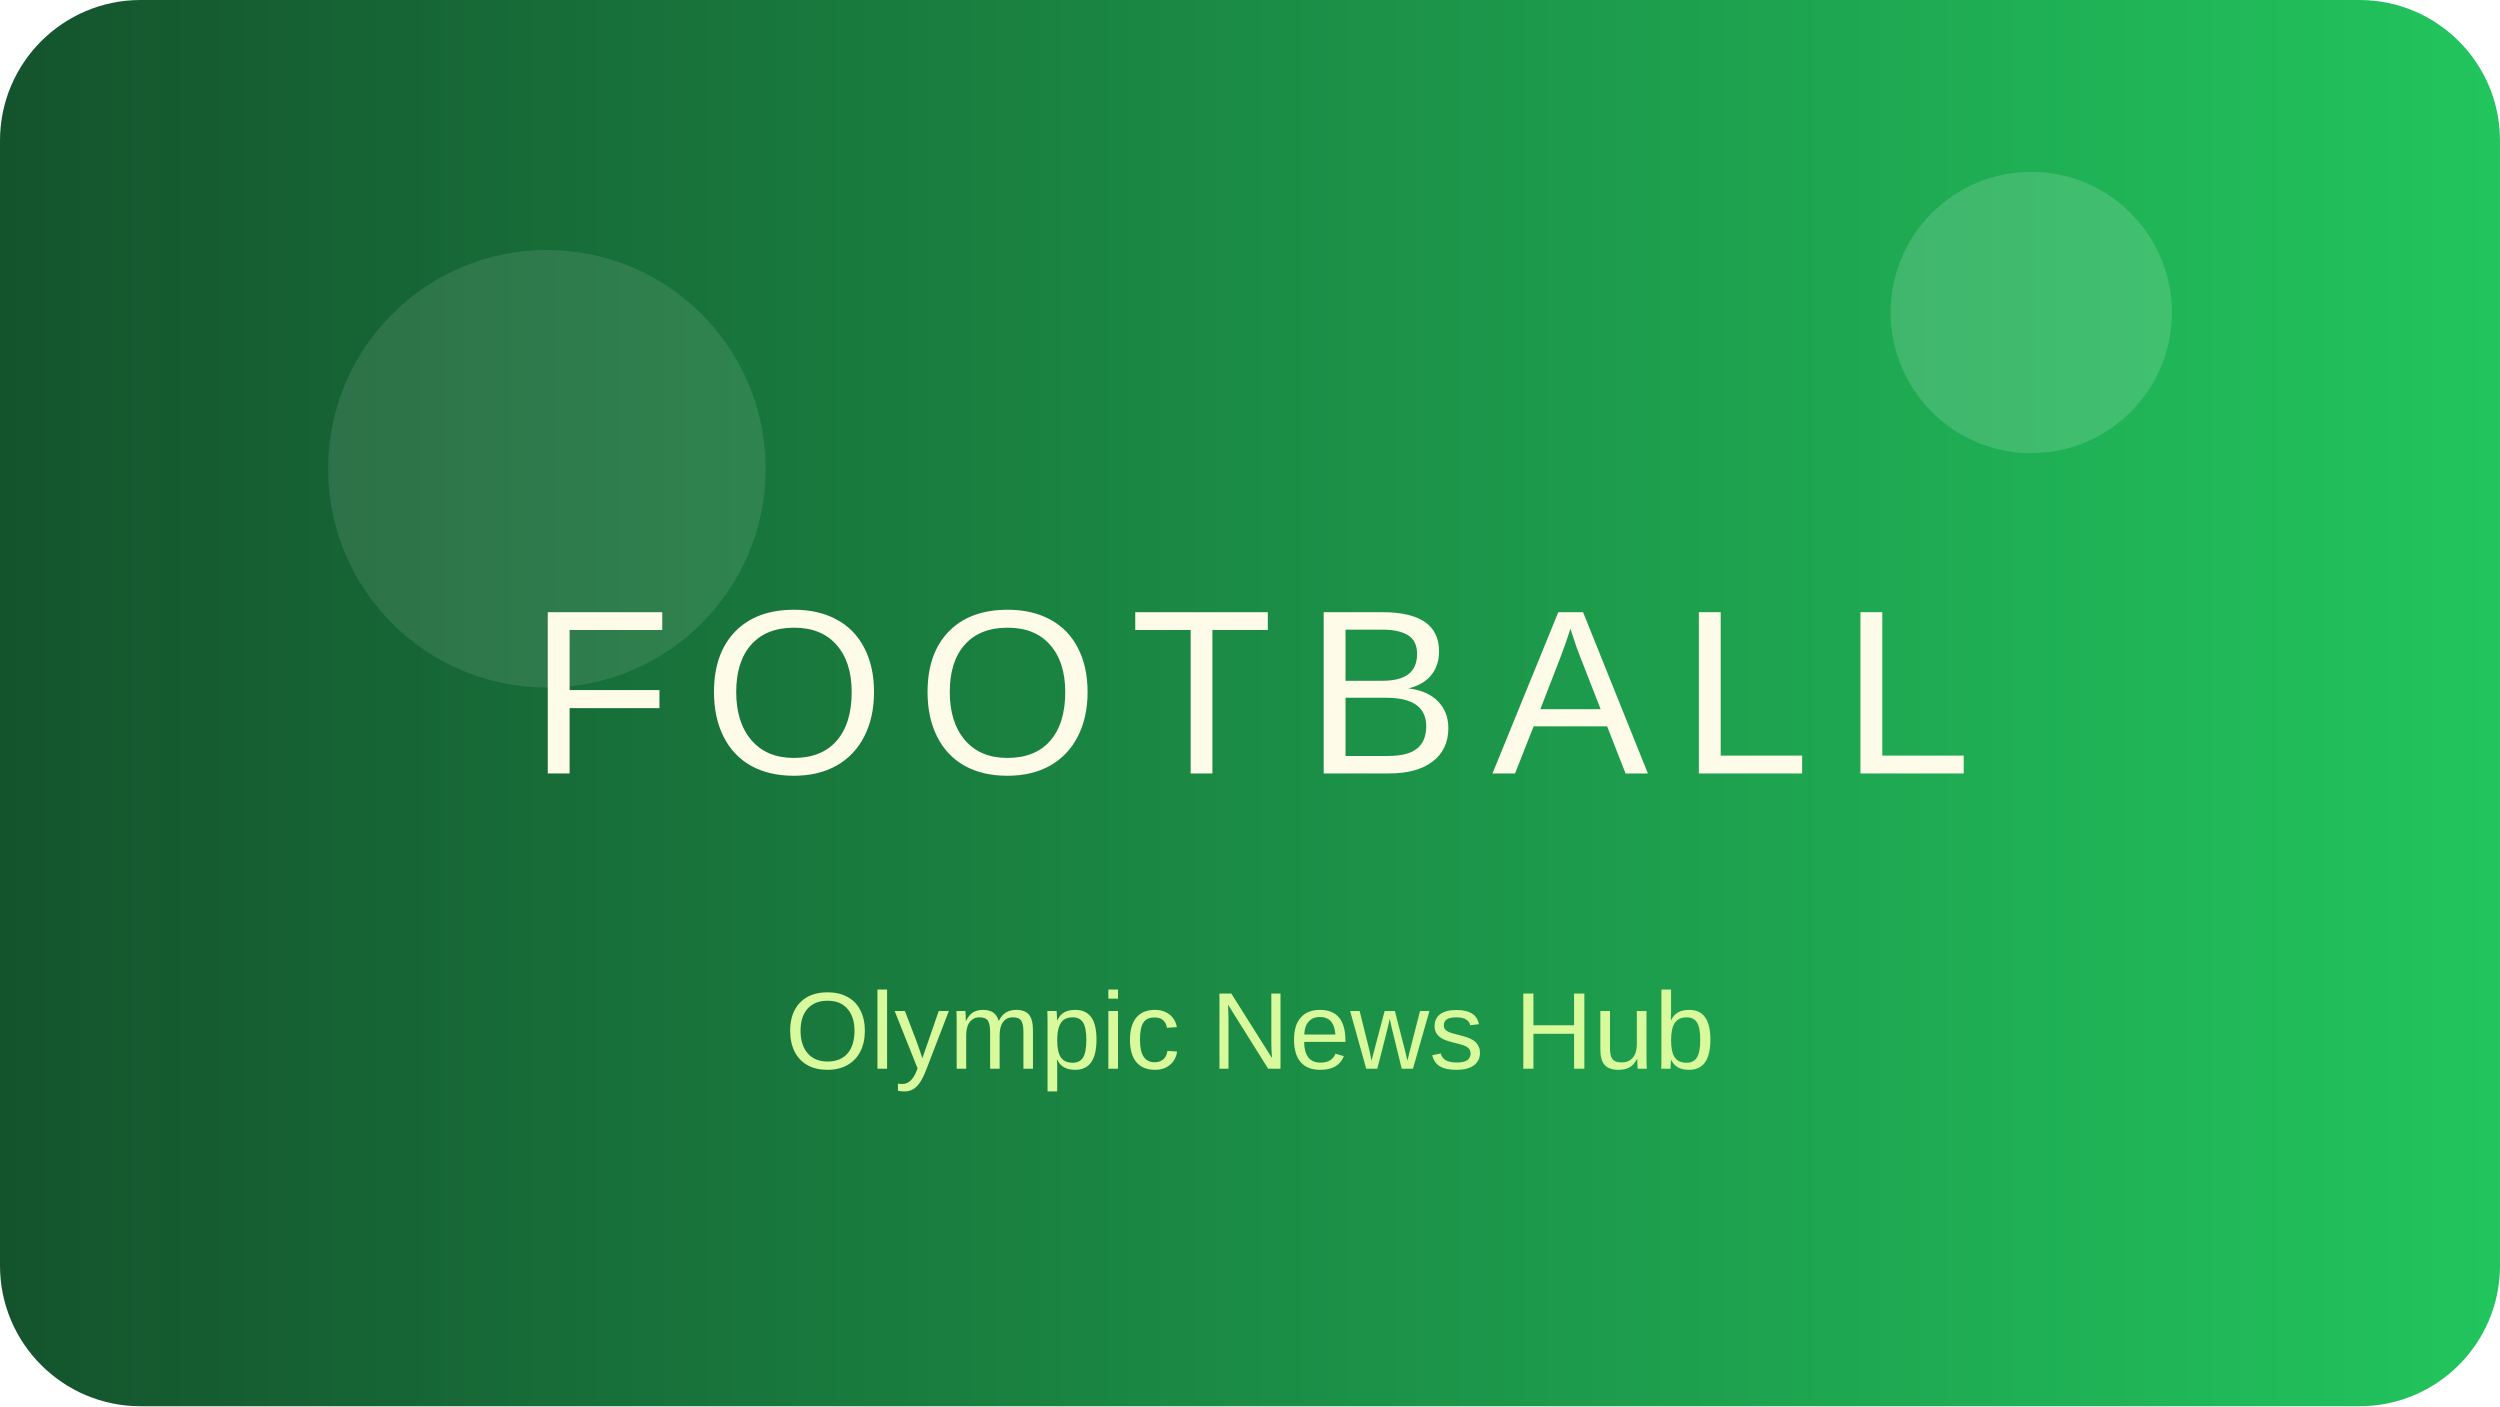
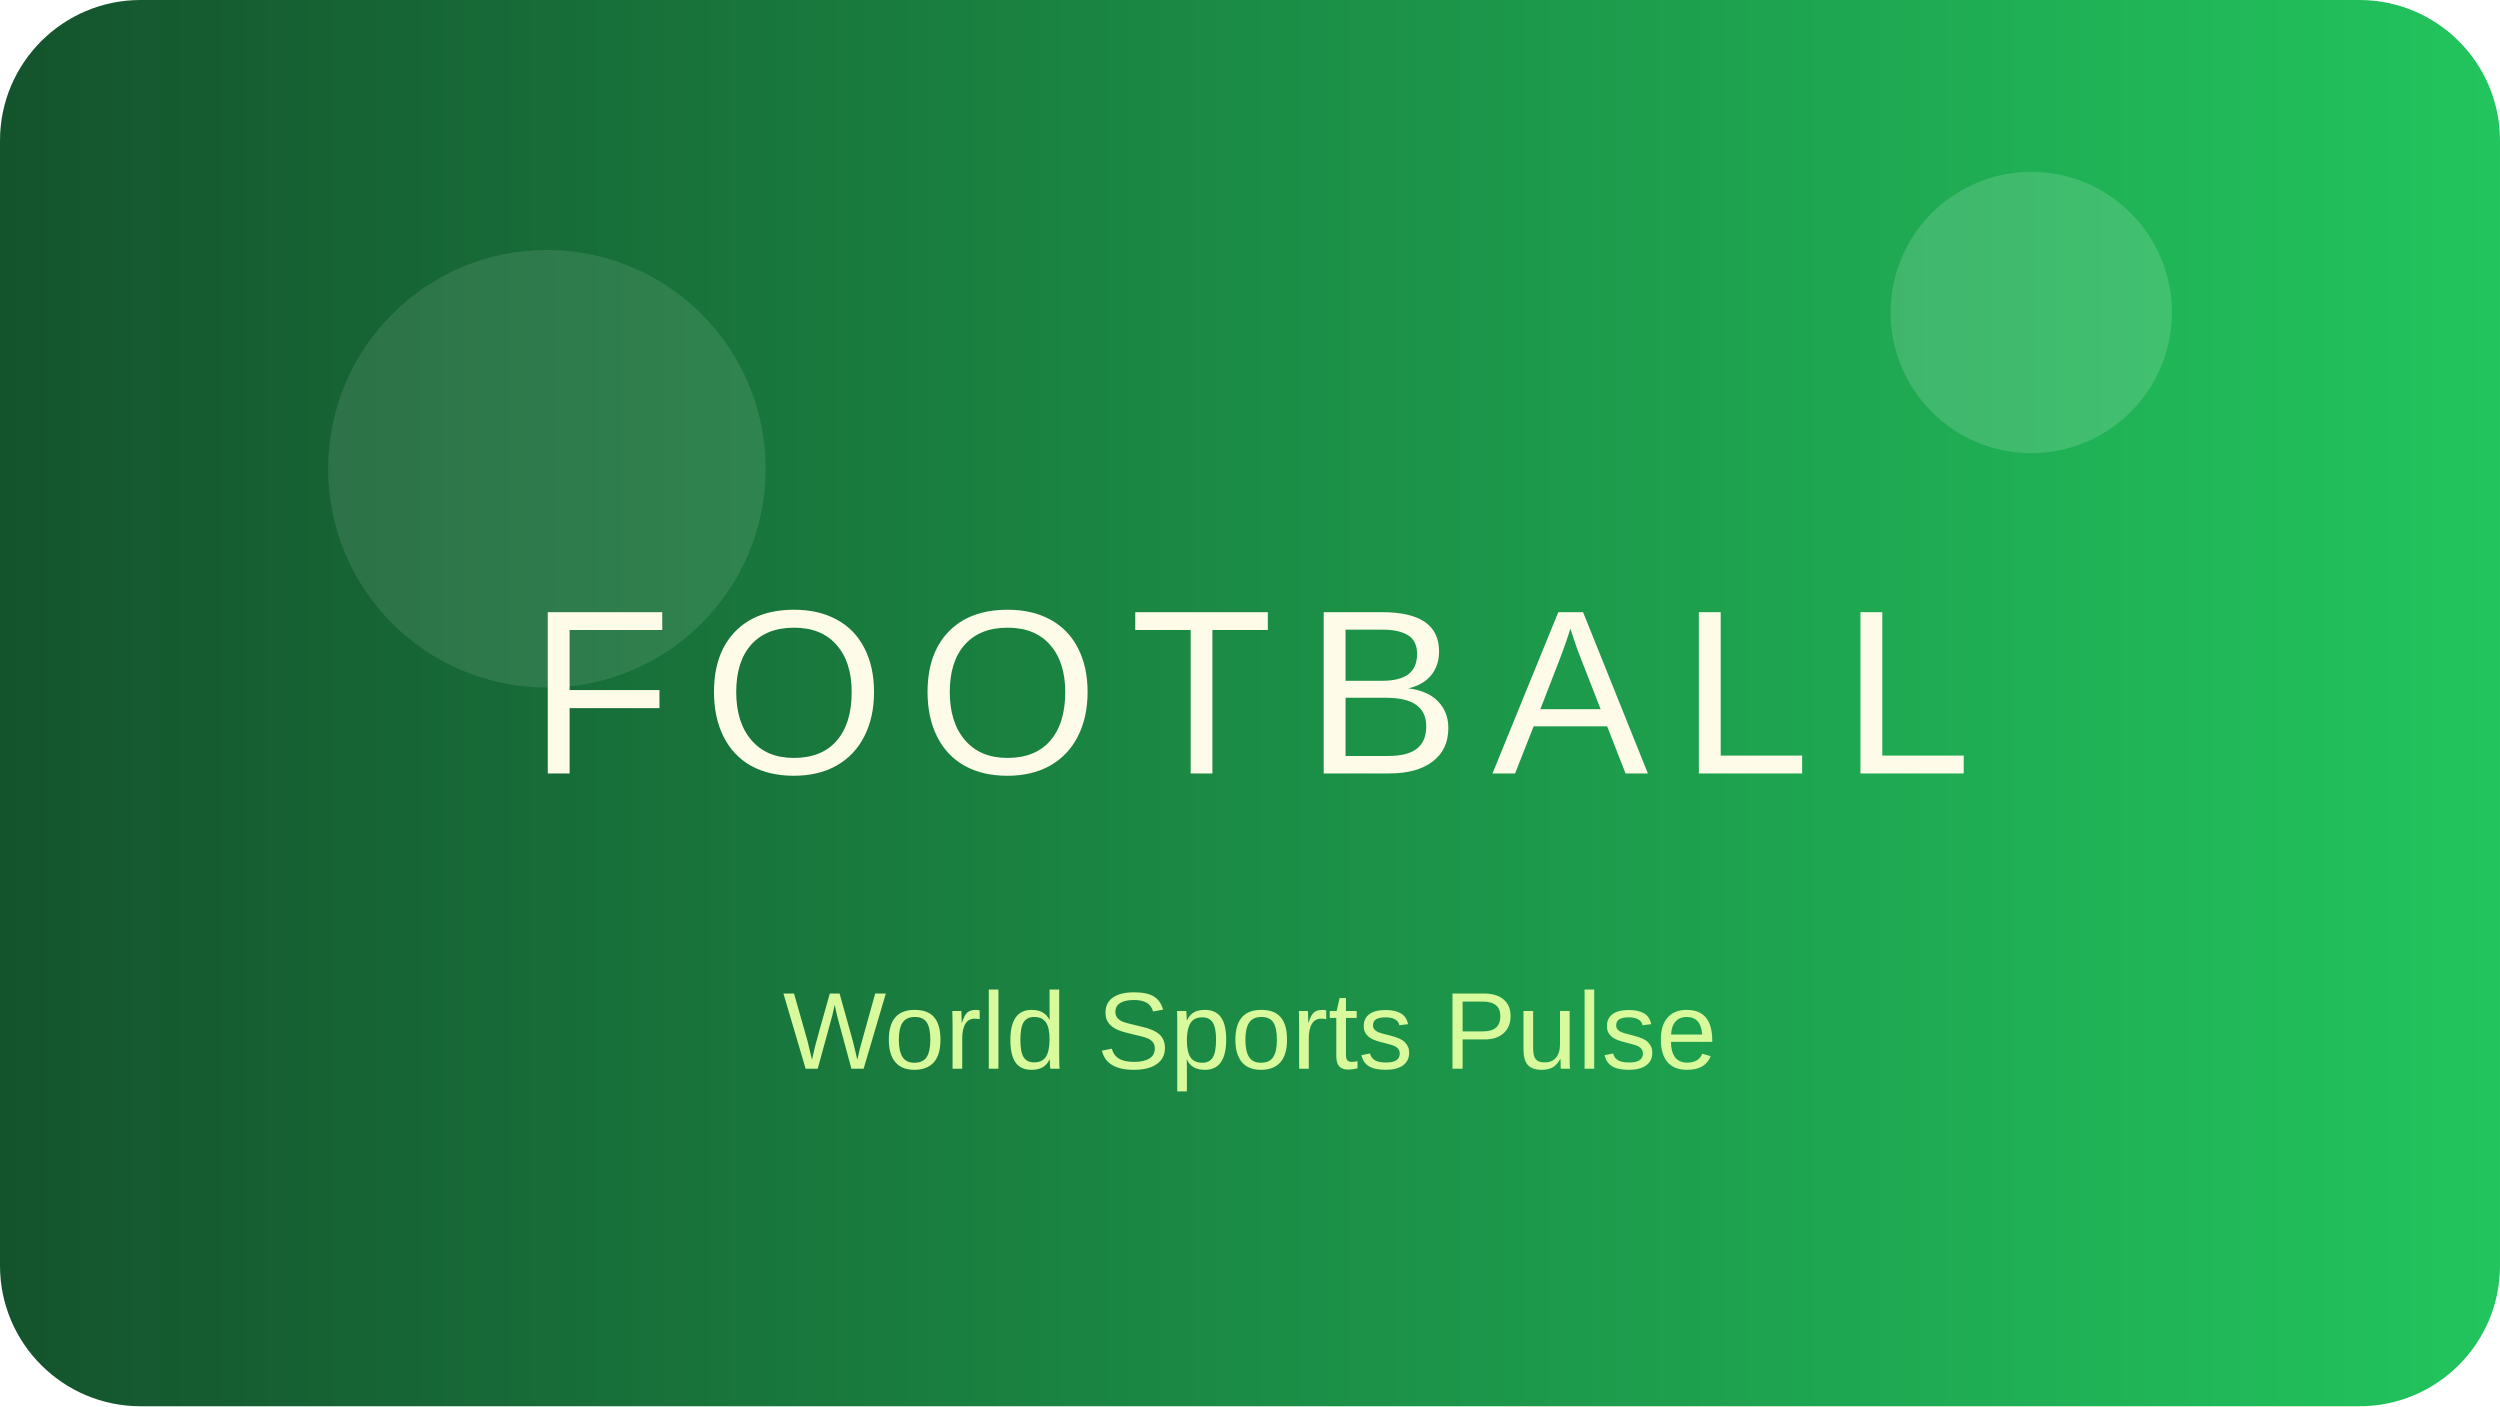
<svg xmlns="http://www.w3.org/2000/svg" viewBox="0 0 320 180">
  <defs>
    <linearGradient id="grad-football" x1="0%" y1="0%" x2="100%" y2="0%">
      <stop offset="0%" stop-color="#14532d" />
      <stop offset="100%" stop-color="#22c55e" />
    </linearGradient>
  </defs>
  <rect width="320" height="180" fill="url(#grad-football)" rx="18" ry="18" />
  <circle cx="260" cy="40" r="18" fill="rgba(255,255,255,0.15)" />
  <circle cx="70" cy="60" r="28" fill="rgba(255,255,255,0.1)" />
  <text x="50%" y="55%" text-anchor="middle" font-family="Arial, sans-serif" font-size="30" fill="#fefce8" letter-spacing="4">
    FOOTBALL
  </text>
  <text x="50%" y="76%" text-anchor="middle" font-family="Arial, sans-serif" font-size="14" fill="#d9f99d">
-     Olympic News Hub
+     World Sports Pulse
  </text>
</svg>
